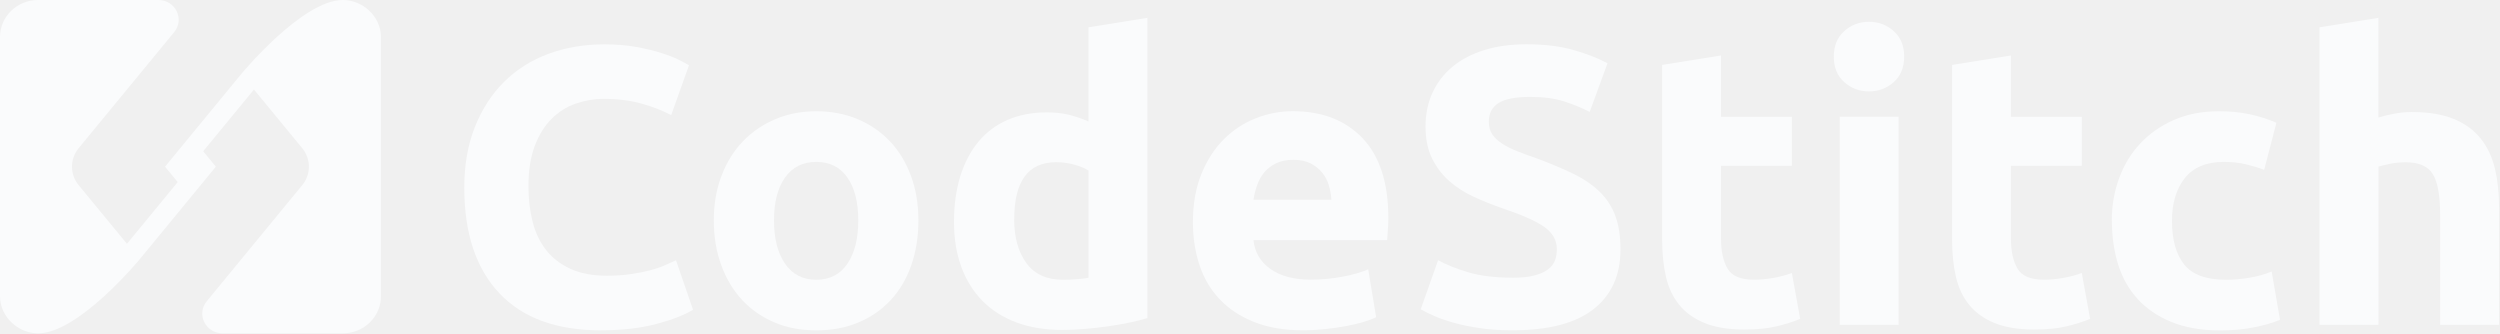
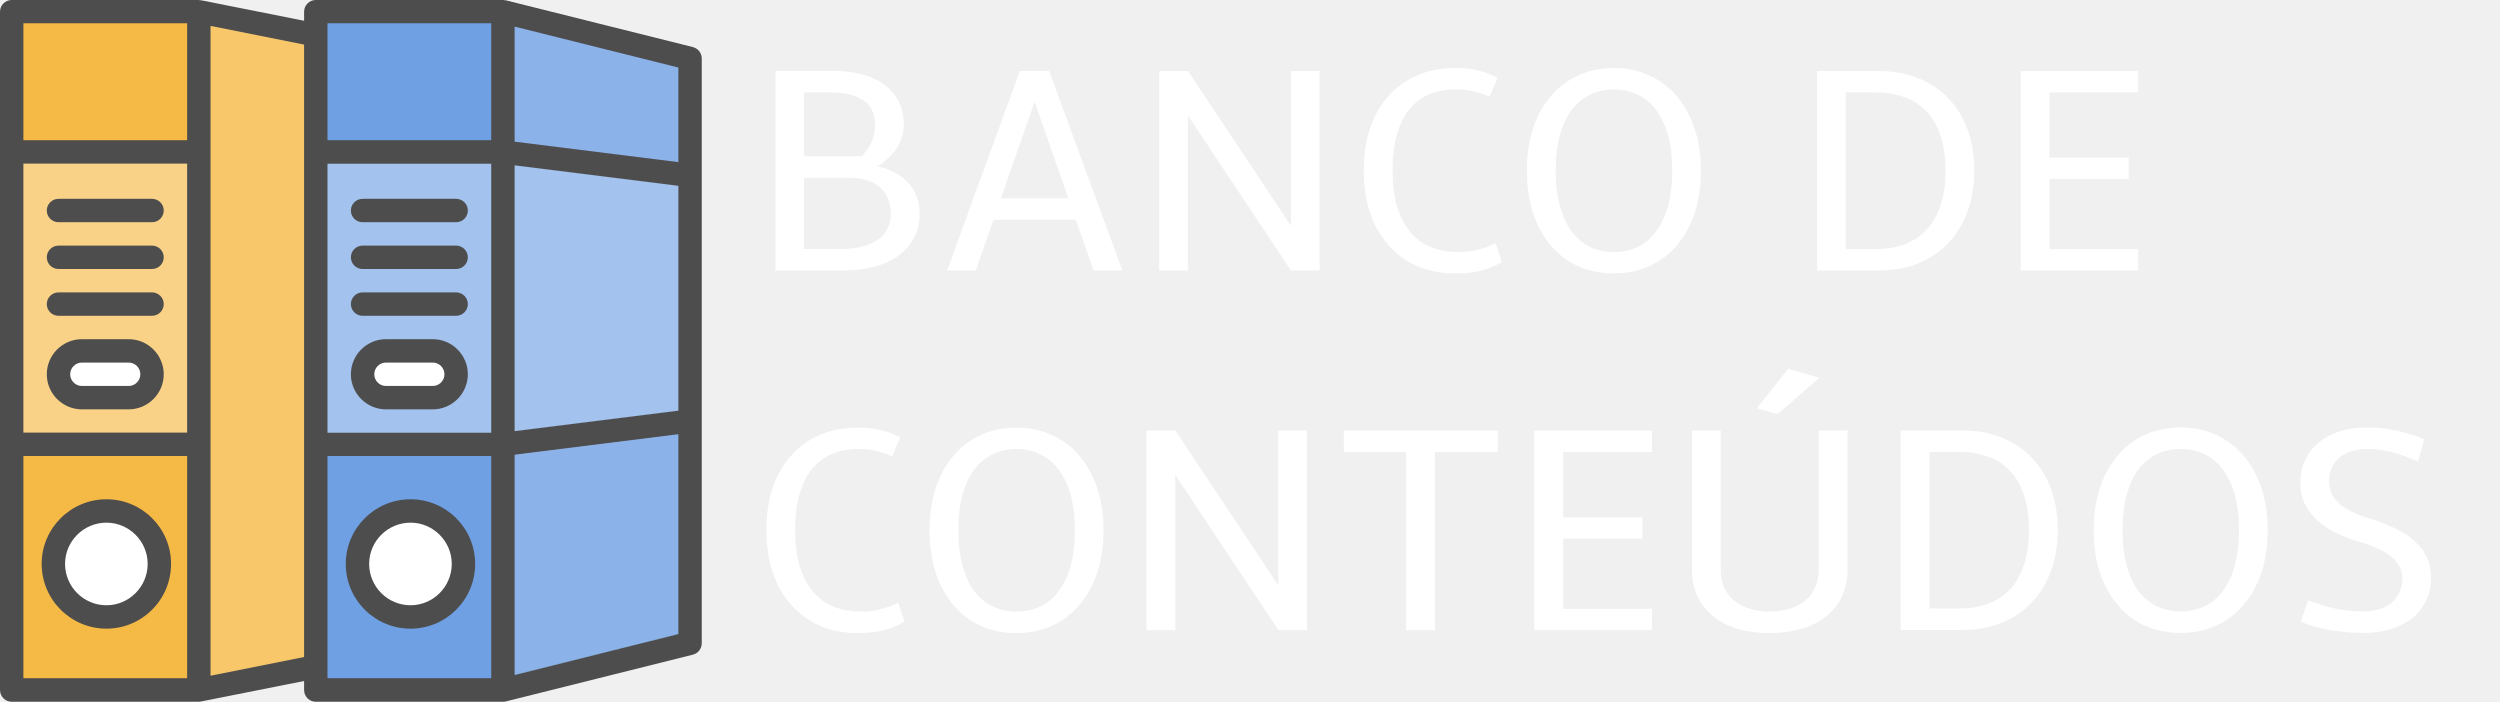
- <svg xmlns="http://www.w3.org/2000/svg" width="210" height="28" viewBox="0 0 210 28" fill="none">
-   <g clip-path="url(#clip0_19_3381)">
-     <path d="M28.796 0C25.391 0 20.262 6.22 20.262 6.22L15.998 11.405L13.863 14L14.928 15.295L10.663 20.48L6.609 15.555C5.859 14.645 5.859 13.355 6.609 12.445L14.633 2.695C15.528 1.61 14.733 0 13.298 0H3.2C1.435 0 0 1.395 0 3.11V24.89C0 26.61 1.525 28 3.2 28C6.604 28 11.733 21.78 11.733 21.78L15.998 16.595L18.132 14L17.067 12.705L21.332 7.52L25.386 12.445C26.136 13.355 26.136 14.645 25.386 15.555L17.367 25.305C16.472 26.39 17.267 28 18.702 28H28.8C30.565 28 32 26.605 32 24.89V3.11C32 1.39 30.475 0 28.8 0H28.796Z" fill="#FAFBFC" />
-     <path d="M50.495 27.75C46.75 27.75 43.9 26.71 41.94 24.625C39.98 22.545 39 19.59 39 15.755C39 13.85 39.3 12.15 39.895 10.655C40.495 9.16 41.31 7.895 42.355 6.865C43.395 5.835 44.635 5.055 46.075 4.52C47.515 3.99 49.075 3.725 50.76 3.725C51.735 3.725 52.62 3.795 53.42 3.94C54.215 4.085 54.915 4.25 55.515 4.44C56.115 4.63 56.61 4.82 57.01 5.02C57.41 5.22 57.695 5.375 57.875 5.485L56.38 9.67C55.67 9.295 54.845 8.97 53.905 8.705C52.965 8.44 51.895 8.305 50.7 8.305C49.905 8.305 49.12 8.44 48.355 8.705C47.59 8.97 46.915 9.4 46.33 9.985C45.745 10.57 45.27 11.33 44.92 12.26C44.565 13.19 44.39 14.32 44.39 15.65C44.39 16.715 44.505 17.705 44.74 18.625C44.97 19.545 45.35 20.335 45.87 21C46.39 21.665 47.07 22.19 47.915 22.58C48.755 22.97 49.775 23.16 50.97 23.16C51.725 23.16 52.4 23.115 52.995 23.025C53.595 22.935 54.125 22.83 54.59 22.71C55.055 22.59 55.465 22.45 55.82 22.295C56.175 22.14 56.495 21.995 56.785 21.865L58.215 26.02C57.485 26.465 56.455 26.86 55.125 27.215C53.795 27.57 52.255 27.745 50.505 27.745L50.495 27.75Z" fill="#FAFBFC" />
-     <path d="M77.145 18.515C77.145 19.89 76.945 21.145 76.545 22.285C76.145 23.425 75.57 24.4 74.815 25.21C74.06 26.02 73.16 26.645 72.105 27.085C71.055 27.53 69.875 27.75 68.565 27.75C67.255 27.75 66.11 27.53 65.06 27.085C64.005 26.64 63.105 26.015 62.35 25.21C61.595 24.4 61.01 23.425 60.59 22.285C60.17 21.145 59.96 19.89 59.96 18.515C59.96 17.14 60.175 15.89 60.61 14.76C61.04 13.63 61.64 12.665 62.405 11.87C63.17 11.075 64.075 10.455 65.13 10.01C66.18 9.565 67.33 9.345 68.57 9.345C69.81 9.345 70.99 9.565 72.045 10.01C73.095 10.455 74 11.075 74.755 11.87C75.51 12.665 76.095 13.63 76.515 14.76C76.935 15.89 77.145 17.14 77.145 18.515ZM72.095 18.515C72.095 16.985 71.79 15.785 71.18 14.91C70.57 14.035 69.7 13.6 68.57 13.6C67.44 13.6 66.565 14.035 65.945 14.91C65.325 15.785 65.015 16.985 65.015 18.515C65.015 20.045 65.325 21.255 65.945 22.155C66.565 23.05 67.44 23.5 68.57 23.5C69.7 23.5 70.57 23.05 71.18 22.155C71.79 21.26 72.095 20.045 72.095 18.515Z" fill="#FAFBFC" />
-     <path d="M96.385 26.72C95.94 26.855 95.435 26.98 94.855 27.1C94.28 27.22 93.675 27.325 93.045 27.415C92.415 27.505 91.77 27.575 91.12 27.63C90.465 27.685 89.84 27.715 89.24 27.715C87.8 27.715 86.515 27.505 85.385 27.085C84.255 26.665 83.305 26.06 82.53 25.275C81.755 24.49 81.16 23.535 80.75 22.415C80.34 21.295 80.135 20.04 80.135 18.645C80.135 17.25 80.31 15.95 80.665 14.805C81.02 13.665 81.53 12.695 82.195 11.895C82.86 11.1 83.675 10.49 84.635 10.07C85.6 9.65 86.7 9.44 87.94 9.44C88.625 9.44 89.24 9.505 89.785 9.64C90.325 9.775 90.875 9.96 91.43 10.205V2.295L96.38 1.5V26.72H96.385ZM85.19 18.415C85.19 19.945 85.535 21.175 86.22 22.105C86.905 23.035 87.925 23.5 89.275 23.5C89.72 23.5 90.13 23.485 90.505 23.45C90.88 23.415 91.19 23.38 91.435 23.335V14.325C91.125 14.125 90.72 13.96 90.225 13.825C89.725 13.69 89.22 13.625 88.715 13.625C86.365 13.625 85.195 15.22 85.195 18.41L85.19 18.415Z" fill="#FAFBFC" />
-     <path d="M100.205 18.68C100.205 17.13 100.445 15.77 100.92 14.61C101.395 13.445 102.02 12.48 102.8 11.7C103.575 10.925 104.465 10.34 105.475 9.94C106.485 9.54 107.52 9.34 108.58 9.34C111.06 9.34 113.02 10.1 114.46 11.615C115.9 13.135 116.62 15.365 116.62 18.31C116.62 18.6 116.61 18.915 116.585 19.255C116.565 19.6 116.54 19.905 116.52 20.17H105.29C105.4 21.19 105.875 21.995 106.72 22.595C107.56 23.195 108.69 23.49 110.11 23.49C111.02 23.49 111.91 23.405 112.785 23.24C113.66 23.075 114.375 22.87 114.93 22.625L115.595 26.645C115.33 26.78 114.975 26.91 114.53 27.045C114.085 27.18 113.595 27.295 113.05 27.395C112.505 27.495 111.925 27.58 111.305 27.645C110.685 27.71 110.065 27.745 109.445 27.745C107.87 27.745 106.505 27.51 105.34 27.045C104.175 26.58 103.215 25.945 102.45 25.135C101.685 24.325 101.12 23.37 100.755 22.26C100.39 21.155 100.205 19.955 100.205 18.67V18.68ZM111.835 16.785C111.815 16.365 111.74 15.955 111.62 15.555C111.5 15.155 111.31 14.8 111.055 14.49C110.8 14.18 110.48 13.925 110.09 13.725C109.7 13.525 109.22 13.425 108.645 13.425C108.07 13.425 107.615 13.52 107.215 13.705C106.815 13.895 106.485 14.145 106.22 14.455C105.955 14.765 105.75 15.125 105.605 15.535C105.46 15.945 105.355 16.36 105.29 16.78H111.835V16.785Z" fill="#FAFBFC" />
-     <path d="M127.055 23.33C127.785 23.33 128.39 23.27 128.865 23.145C129.34 23.025 129.725 22.855 130.01 22.645C130.3 22.435 130.495 22.185 130.61 21.895C130.72 21.605 130.775 21.285 130.775 20.93C130.775 20.175 130.42 19.55 129.71 19.055C129 18.555 127.78 18.02 126.055 17.445C125.3 17.18 124.55 16.875 123.795 16.53C123.04 16.185 122.365 15.755 121.77 15.235C121.17 14.715 120.685 14.085 120.31 13.34C119.935 12.6 119.745 11.695 119.745 10.63C119.745 9.565 119.945 8.61 120.345 7.755C120.745 6.9 121.31 6.175 122.04 5.58C122.77 4.98 123.655 4.525 124.7 4.2C125.74 3.88 126.915 3.72 128.22 3.72C129.77 3.72 131.11 3.885 132.24 4.22C133.37 4.55 134.3 4.92 135.03 5.315L133.535 9.4C132.89 9.07 132.18 8.775 131.39 8.52C130.605 8.265 129.655 8.14 128.55 8.14C127.31 8.14 126.42 8.31 125.875 8.655C125.33 9 125.06 9.525 125.06 10.235C125.06 10.655 125.16 11.01 125.36 11.3C125.56 11.59 125.84 11.85 126.205 12.08C126.57 12.315 126.99 12.525 127.465 12.71C127.94 12.9 128.465 13.09 129.045 13.29C130.24 13.735 131.28 14.17 132.17 14.605C133.055 15.035 133.79 15.54 134.38 16.115C134.965 16.69 135.405 17.365 135.69 18.14C135.98 18.915 136.12 19.855 136.12 20.965C136.12 23.115 135.365 24.78 133.86 25.965C132.355 27.15 130.085 27.745 127.05 27.745C126.03 27.745 125.11 27.685 124.29 27.56C123.47 27.44 122.745 27.29 122.115 27.11C121.485 26.935 120.94 26.745 120.485 26.545C120.03 26.345 119.65 26.16 119.34 25.98L120.8 21.86C121.485 22.235 122.335 22.575 123.34 22.875C124.345 23.175 125.585 23.325 127.045 23.325L127.055 23.33Z" fill="#FAFBFC" />
-     <path d="M139.615 5.455L144.565 4.66V9.81H150.515V13.93H144.565V20.075C144.565 21.115 144.75 21.945 145.115 22.565C145.48 23.185 146.215 23.495 147.325 23.495C147.855 23.495 148.405 23.445 148.97 23.345C149.535 23.245 150.05 23.105 150.515 22.93L151.215 26.785C150.615 27.03 149.95 27.24 149.22 27.415C148.49 27.59 147.59 27.68 146.53 27.68C145.18 27.68 144.06 27.495 143.175 27.13C142.29 26.765 141.58 26.255 141.05 25.6C140.52 24.945 140.145 24.155 139.935 23.225C139.725 22.295 139.62 21.265 139.62 20.135V5.455H139.615Z" fill="#FAFBFC" />
-     <path d="M159.95 4.755C159.95 5.665 159.655 6.38 159.07 6.9C158.485 7.42 157.79 7.68 156.995 7.68C156.2 7.68 155.505 7.42 154.92 6.9C154.335 6.38 154.04 5.665 154.04 4.755C154.04 3.845 154.335 3.135 154.92 2.61C155.505 2.09 156.2 1.83 156.995 1.83C157.79 1.83 158.485 2.09 159.07 2.61C159.655 3.13 159.95 3.845 159.95 4.755ZM159.485 27.285H154.535V9.805H159.485V27.285Z" fill="#FAFBFC" />
-     <path d="M163.97 5.455L168.92 4.66V9.81H174.87V13.93H168.92V20.075C168.92 21.115 169.105 21.945 169.47 22.565C169.835 23.185 170.57 23.495 171.68 23.495C172.21 23.495 172.76 23.445 173.325 23.345C173.89 23.245 174.405 23.105 174.87 22.93L175.57 26.785C174.97 27.03 174.305 27.24 173.575 27.415C172.845 27.59 171.945 27.68 170.885 27.68C169.535 27.68 168.415 27.495 167.53 27.13C166.645 26.765 165.935 26.255 165.405 25.6C164.875 24.945 164.5 24.155 164.29 23.225C164.08 22.295 163.975 21.265 163.975 20.135V5.455H163.97Z" fill="#FAFBFC" />
-     <path d="M177.39 18.545C177.39 17.28 177.595 16.09 178.005 14.975C178.415 13.855 179.005 12.88 179.785 12.05C180.56 11.22 181.5 10.56 182.61 10.075C183.72 9.59 184.98 9.345 186.4 9.345C187.33 9.345 188.185 9.43 188.96 9.595C189.735 9.76 190.49 10 191.22 10.31L190.19 14.265C189.725 14.09 189.215 13.935 188.66 13.8C188.105 13.665 187.485 13.6 186.8 13.6C185.34 13.6 184.245 14.055 183.525 14.96C182.805 15.87 182.445 17.065 182.445 18.55C182.445 20.125 182.785 21.34 183.46 22.205C184.135 23.07 185.315 23.5 187 23.5C187.6 23.5 188.24 23.445 188.925 23.335C189.61 23.225 190.245 23.045 190.82 22.805L191.52 26.86C190.945 27.105 190.225 27.315 189.36 27.49C188.495 27.665 187.545 27.755 186.505 27.755C184.91 27.755 183.535 27.515 182.385 27.04C181.235 26.565 180.285 25.915 179.545 25.095C178.8 24.275 178.26 23.305 177.915 22.19C177.57 21.07 177.4 19.86 177.4 18.55L177.39 18.545Z" fill="#FAFBFC" />
-     <path d="M194.835 27.285V2.295L199.785 1.5V9.875C200.12 9.765 200.545 9.66 201.065 9.56C201.585 9.46 202.09 9.41 202.575 9.41C203.995 9.41 205.17 9.605 206.115 9.99C207.055 10.38 207.81 10.925 208.375 11.635C208.94 12.345 209.34 13.185 209.57 14.16C209.805 15.135 209.92 16.22 209.92 17.415V27.285H204.97V18.015C204.97 16.42 204.765 15.29 204.355 14.625C203.945 13.96 203.185 13.63 202.08 13.63C201.635 13.63 201.22 13.67 200.835 13.745C200.445 13.825 200.1 13.905 199.79 13.995V27.285H194.84H194.835Z" fill="#FAFBFC" />
+ <svg xmlns="http://www.w3.org/2000/svg" version="1.2" viewBox="0 0 1710 480" width="1710" height="480">
+   <style>
+ 		.s0 { fill: #f5b945 } 
+ 		.s1 { fill: #f7c76a } 
+ 		.s2 { fill: #ffffff } 
+ 		.s3 { fill: #f9d288 } 
+ 		.s4 { fill: #6fa0e3 } 
+ 		.s5 { fill: #a3c2ed } 
+ 		.s6 { fill: #8cb3e9 } 
+ 		.s7 { fill: #4d4d4d } 
+ 	</style>
+   <path id="Layer" class="s0" d="m8 8h128v464h-128z" />
+   <path id="Layer" class="s1" d="m216 456l-80 16v-464l80 16z" />
+   <path id="Layer" class="s2" d="m72.7 422c-20 0-36.2-16.2-36.2-36.2 0-20.1 16.2-36.3 36.2-36.3 20.1 0 36.3 16.2 36.3 36.3 0 20-16.2 36.2-36.3 36.2z" />
+   <path id="Layer" class="s3" d="m8 104h128v200h-128z" />
+   <path id="Layer" class="s2" d="m88 272h-32c-8.8 0-16-7.2-16-16 0-8.8 7.2-16 16-16h32c8.8 0 16 7.2 16 16 0 8.8-7.2 16-16 16z" />
+   <path id="Layer" class="s4" d="m216 8h128v464h-128z" />
+   <path id="Layer" class="s2" d="m280.7 422c-20 0-36.2-16.2-36.2-36.2 0-20.1 16.2-36.3 36.2-36.3 20.1 0 36.3 16.2 36.3 36.3 0 20-16.2 36.2-36.3 36.2z" />
+   <path id="Layer" class="s5" d="m216 104h128v200h-128z" />
+   <path id="Layer" class="s2" d="m296 272h-32c-8.8 0-16-7.2-16-16 0-8.8 7.2-16 16-16h32c8.8 0 16 7.2 16 16 0 8.8-7.2 16-16 16z" />
+   <path id="Layer" class="s6" d="m472 432l-128 32v-464l128 32z" />
+   <path id="Layer" class="s5" d="m472 288l-128 16v-200l128 16z" />
+   <g id="Layer">
+     <path id="Layer" fill-rule="evenodd" class="s7" d="m117 385.7c0 24.5-19.8 44.3-44.2 44.3-24.4 0-44.3-19.8-44.3-44.3 0-24.4 19.9-44.2 44.3-44.2 24.4 0 44.2 19.8 44.2 44.2zm-16 0c0-15.5-12.7-28.2-28.2-28.2-15.6 0-28.3 12.7-28.3 28.2 0 15.6 12.7 28.3 28.3 28.3 15.5 0 28.2-12.7 28.2-28.3z" />
+     <path id="Layer" class="s7" d="m104 136h-64c-4.4 0-8 3.6-8 8 0 4.4 3.6 8 8 8h64c4.4 0 8-3.6 8-8 0-4.4-3.6-8-8-8z" />
+     <path id="Layer" class="s7" d="m104 168h-64c-4.4 0-8 3.6-8 8 0 4.4 3.6 8 8 8h64c4.4 0 8-3.6 8-8 0-4.4-3.6-8-8-8z" />
+     <path id="Layer" class="s7" d="m104 200h-64c-4.4 0-8 3.6-8 8 0 4.4 3.6 8 8 8h64c4.4 0 8-3.6 8-8 0-4.4-3.6-8-8-8z" />
+     <path id="Layer" fill-rule="evenodd" class="s7" d="m112 256c0 13.2-10.8 24-24 24h-32c-13.2 0-24-10.8-24-24 0-13.2 10.8-24 24-24h32c13.2 0 24 10.8 24 24zm-16 0c0-4.4-3.6-8-8-8h-32c-4.4 0-8 3.6-8 8 0 4.4 3.6 8 8 8h32c4.4 0 8-3.6 8-8z" />
+     <path id="Layer" fill-rule="evenodd" class="s7" d="m325 385.7c0 24.5-19.8 44.3-44.2 44.3-24.4 0-44.3-19.8-44.3-44.3 0-24.4 19.9-44.2 44.3-44.2 24.4 0 44.2 19.8 44.2 44.2zm-16 0c0-15.5-12.7-28.2-28.2-28.2-15.6 0-28.3 12.7-28.3 28.2 0 15.6 12.7 28.3 28.3 28.3 15.5 0 28.2-12.7 28.2-28.3z" />
+     <path id="Layer" class="s7" d="m312 136h-64c-4.4 0-8 3.6-8 8 0 4.4 3.6 8 8 8h64c4.4 0 8-3.6 8-8 0-4.4-3.6-8-8-8z" />
+     <path id="Layer" class="s7" d="m312 168h-64c-4.4 0-8 3.6-8 8 0 4.4 3.6 8 8 8h64c4.4 0 8-3.6 8-8 0-4.4-3.6-8-8-8z" />
+     <path id="Layer" class="s7" d="m312 200h-64c-4.4 0-8 3.6-8 8 0 4.4 3.6 8 8 8h64c4.4 0 8-3.6 8-8 0-4.4-3.6-8-8-8z" />
+     <path id="Layer" fill-rule="evenodd" class="s7" d="m320 256c0 13.2-10.8 24-24 24h-32c-13.2 0-24-10.8-24-24 0-13.2 10.8-24 24-24h32c13.2 0 24 10.8 24 24zm-16 0c0-4.4-3.6-8-8-8h-32c-4.4 0-8 3.6-8 8 0 4.4 3.6 8 8 8h32c4.4 0 8-3.6 8-8z" />
+     <path id="Layer" fill-rule="evenodd" class="s7" d="m480 40v400c0 3.7-2.5 6.9-6.1 7.8l-128 32q-0.9 0.2-1.9 0.2h-128c-4.4 0-8-3.6-8-8v-6.2l-70.4 14q-0.8 0.2-1.6 0.2h-128c-4.4 0-8-3.6-8-8v-464c0-4.4 3.6-8 8-8h128c0.3 0 0.6 0.1 0.9 0.2 0.2 0 0.4-0.1 0.7 0l70.4 14v-6.2c0-4.4 3.6-8 8-8h128c0.4 0 0.7 0.2 1.1 0.2 0.3 0.1 0.6 0 0.8 0l128 32c3.6 0.9 6.1 4.1 6.1 7.8zm-256 256h112v-184h-112zm128-1.1l112-14v-153.8l-112-14zm112-248.7l-112-28v78.7l112 14zm-240 49.7h112v-80h-112zm-208 200h112v-184h-112zm0-280v80h112v-80zm0 448h112v-152h-112zm192-14.5v-418.9l-64-12.8v444.5zm16 14.5h112v-152h-112zm240-30.2v-136.7l-112 14v150.7z" />
+     <path id="BANCO DE CONTEÚDOS" class="s2" aria-label="BANCO DE CONTEÚDOS" d="m530.4 185v-136.5h39.9q11.5 0 20.4 2.6 8.9 2.6 15.1 7.5 6.1 4.8 9.2 11.5 3.2 6.7 3.2 14.9 0 5.7-1.8 10.3-1.7 4.5-4.4 8-2.6 3.5-5.8 6.1-3.1 2.6-5.9 4.4 13.6 3.1 21.1 11.5 7.7 8.3 7.7 21.2 0 8.6-3.7 15.7-3.5 7.1-10.3 12.3-6.7 5-16.5 7.8-9.6 2.7-21.7 2.7zm50.9-63.4h-31.3v48.7h24.5q7.8 0 14.2-1.4 6.4-1.5 10.9-4.4 4.6-3 7.1-7.4 2.6-4.5 2.6-10.6 0-6.2-2-10.8-1.9-4.6-5.6-7.7-3.6-3.2-8.8-4.8-5.1-1.6-11.6-1.6zm-13.3-58.4h-18v43.7h39.5q1.3-1.6 2.8-3.4 1.6-1.8 2.9-4.3 1.4-2.5 2.3-5.9 1-3.4 1-8.3 0-11.1-8-16.4-8-5.4-22.5-5.4zm180 121.8l-12.1-34.7h-56.4l-12 34.7h-19.7l49.8-136.5h20l50.1 136.5zm-40.3-115.4l-23.1 66h46.1zm85.2 115.4v-136.4h19.6v0.1l0.1-0.1 70.4 105.9v-105.9h19.6v136.4h-19.6l-70.5-106.1v106.1zm139.9-68.4q0-15.9 4.3-28.8 4.4-13 12.6-22.1 8.1-9.2 19.6-14.1 11.7-5.1 26.2-5.1 5.2 0 9.3 0.6 4.2 0.5 7.6 1.5 3.5 0.9 6.4 2.1 2.9 1.2 5.5 2.5l-5.5 13q-4.9-2.3-10.6-3.6-5.6-1.4-12.7-1.4-9.6 0-17.5 3.2-8 3.2-13.7 10-5.6 6.8-8.7 17.2-3.1 10.4-3.1 25 0 14.5 3.2 25.1 3.3 10.5 9.2 17.3 6 6.9 14.3 10.2 8.3 3.2 18.5 3.2 4.4 0 8-0.5 3.7-0.6 6.8-1.5 3.1-0.9 5.7-1.9 2.6-1.1 4.8-2.1l4.3 12.8q-5.4 3.3-13 5.6-7.5 2.2-18.8 2.2-14.5 0-26.2-5-11.5-5.1-19.6-14.3-8.2-9.3-12.6-22.2-4.3-13.1-4.3-28.9zm111.6 0.2q0-16.2 4.3-29.1 4.4-13.1 12.3-22.2 7.8-9.1 18.7-14 11-5 24.1-5 13.1 0 24 5 11 4.9 18.9 14 7.9 9.1 12.3 22.2 4.4 12.9 4.4 29.1 0 16.2-4.4 29.3-4.4 12.9-12.3 22.1-7.9 9.1-18.9 14-10.9 4.8-24 4.8-13.1 0-24.1-4.8-10.9-4.9-18.7-14-7.9-9.2-12.3-22.1-4.3-13.1-4.3-29.3zm19.7 0q0 13.9 2.9 24.4 2.9 10.4 8.1 17.3 5.3 7 12.7 10.5 7.3 3.4 16 3.4 8.9 0 16.2-3.4 7.4-3.5 12.6-10.5 5.3-6.9 8.3-17.3 2.9-10.5 2.9-24.4 0-14-2.9-24.4-3-10.4-8.3-17.4-5.2-6.9-12.6-10.3-7.3-3.5-16.2-3.5-8.7 0-16 3.5-7.4 3.4-12.7 10.3-5.2 7-8.1 17.4-2.9 10.4-2.9 24.4zm178.8 68.2v-136.4h42.2q14.9 0 27 4.9 12.1 4.8 20.5 13.7 8.6 8.8 13.2 21.4 4.6 12.5 4.6 28 0 15.4-4.6 28.1-4.6 12.5-13.2 21.6-8.4 8.9-20.5 13.8-12.1 4.9-27 4.9zm39.9-121.8h-20.3v107.2h20.3q10.6 0 19.5-3.1 8.8-3.2 15.1-9.8 6.4-6.6 9.8-16.7 3.5-10.2 3.5-24.2 0-14-3.5-24.1-3.4-10.1-9.8-16.6-6.3-6.5-15.1-9.6-8.9-3.1-19.5-3.1zm179.7 121.8h-80.3v-136.4h80.3v14.6h-60.7v44.6h54.2v14.6h-54.2v48h60.7zm-938.3 177.5q0-15.8 4.3-28.8 4.4-12.9 12.6-22 8.1-9.3 19.6-14.2 11.7-5 26.2-5 5.2 0 9.3 0.6 4.2 0.5 7.6 1.4 3.5 0.9 6.4 2.1 2.9 1.2 5.5 2.5l-5.5 13.1q-4.9-2.3-10.6-3.7-5.6-1.4-12.7-1.4-9.6 0-17.5 3.3-8 3.2-13.7 10-5.6 6.7-8.7 17.2-3.1 10.4-3.1 24.9 0 14.6 3.2 25.1 3.3 10.6 9.2 17.4 6 6.8 14.3 10.1 8.3 3.2 18.5 3.2 4.4 0 8-0.5 3.7-0.6 6.8-1.5 3.1-0.9 5.7-1.9 2.6-1.1 4.8-2.1l4.3 12.9q-5.4 3.3-13 5.6-7.5 2.2-18.8 2.2-14.5 0-26.2-5-11.5-5.1-19.6-14.4-8.2-9.2-12.6-22.2-4.3-13-4.3-28.9zm111.6 0.2q0-16.1 4.3-29.1 4.4-13 12.3-22.1 7.8-9.2 18.7-14.1 11-4.9 24.1-4.9 13.1 0 24 4.9 11 4.9 18.9 14.1 7.9 9.1 12.3 22.1 4.4 13 4.4 29.1 0 16.3-4.4 29.3-4.4 13-12.3 22.1-7.9 9.2-18.9 14.1-10.9 4.8-24 4.8-13.1 0-24.1-4.8-10.9-4.9-18.7-14.1-7.9-9.1-12.3-22.1-4.3-13-4.3-29.3zm19.7 0q0 14 2.9 24.4 2.9 10.5 8.1 17.4 5.3 6.9 12.7 10.4 7.3 3.4 16 3.4 8.9 0 16.2-3.4 7.4-3.5 12.6-10.4 5.3-6.9 8.3-17.4 2.9-10.4 2.9-24.4 0-13.9-2.9-24.3-3-10.5-8.3-17.4-5.2-6.9-12.6-10.3-7.3-3.6-16.2-3.6-8.7 0-16 3.6-7.4 3.4-12.7 10.3-5.2 6.9-8.1 17.4-2.9 10.4-2.9 24.3zm128.7 68.3v-136.5h19.7v0.1l0.1-0.1 70.4 106v-106h19.6v136.5h-19.6l-70.5-106.2v106.2zm240.2-121.8h-42.9v121.8h-19.7v-121.8h-42.6v-14.7h105.2zm105.5 121.8h-80.4v-136.5h80.4v14.7h-60.7v44.6h54.2v14.6h-54.2v48h60.7zm114.1-41.4v-95.1h19.7v95.1q0 10.5-3.9 18.5-3.8 8-10.8 13.6-7.1 5.6-16.9 8.5-9.8 2.8-21.8 2.8-11.8 0-21.6-2.8-9.7-2.9-16.7-8.5-6.9-5.6-10.9-13.6-3.8-8-3.8-18.5v-95.1h19.7v95.1q0 7 2.4 12.4 2.5 5.3 6.9 8.9 4.5 3.6 10.6 5.5 6.1 1.9 13.4 1.9 7.5 0 13.8-1.9 6.2-1.9 10.6-5.5 4.4-3.6 6.8-8.9 2.5-5.4 2.5-12.4zm-42.3-110.4l21.4-26.9 21.3 6.1-28.6 24.9zm98.3 151.7v-136.5h42.1q15 0 27 4.9 12.2 4.8 20.6 13.8 8.5 8.8 13.2 21.4 4.6 12.5 4.6 27.9 0 15.5-4.6 28.1-4.7 12.6-13.2 21.6-8.4 9-20.6 13.9-12 4.9-27 4.9zm40-121.8h-20.3v107.1h20.3q10.6 0 19.4-3.1 8.9-3.2 15.2-9.7 6.3-6.6 9.7-16.8 3.5-10.1 3.5-24.2 0-13.9-3.5-24-3.4-10.2-9.7-16.6-6.3-6.5-15.2-9.6-8.8-3.1-19.4-3.1zm92.1 53.6q0-16.2 4.3-29.2 4.4-13 12.3-22.1 7.8-9.2 18.7-14.1 11-4.9 24.1-4.9 13.1 0 24 4.9 11 4.9 18.9 14.1 7.9 9.1 12.3 22.1 4.4 13 4.4 29.2 0 16.2-4.4 29.3-4.4 12.9-12.3 22-7.9 9.2-18.9 14.1-10.9 4.8-24 4.8-13.1 0-24.1-4.8-10.9-4.9-18.7-14.1-7.9-9.1-12.3-22-4.3-13.1-4.3-29.3zm19.7 0q0 13.9 2.9 24.3 2.9 10.5 8.1 17.4 5.3 6.9 12.7 10.4 7.3 3.4 16 3.4 8.8 0 16.2-3.4 7.4-3.5 12.6-10.4 5.3-6.9 8.2-17.4 3-10.4 3-24.3 0-14-3-24.4-2.9-10.5-8.2-17.4-5.2-6.9-12.6-10.3-7.4-3.5-16.2-3.5-8.7 0-16 3.5-7.4 3.4-12.7 10.3-5.2 6.9-8.1 17.4-2.9 10.4-2.9 24.4zm211 32.3q0 8.6-3.3 15.6-3.2 6.9-9.2 12-6 4.9-14.6 7.6-8.5 2.7-19 2.7-6 0-12.1-0.5-6-0.6-11.7-1.6-5.6-1-10.7-2.4-4.9-1.5-8.4-3.3l4.9-14.5q4.2 1.5 8.6 2.9 4.3 1.4 8.8 2.5 4.6 1 9.6 1.6 5 0.6 10.8 0.6 6.2 0 11.1-1.5 4.9-1.6 8.3-4.5 3.5-3 5.3-7.1 2-4.2 2-9.5 0-5-2.3-8.8-2.2-3.8-6.3-6.8-4.1-3.1-9.9-5.5-5.8-2.5-13-4.6-8-2.4-15-6-7-3.7-12.3-8.6-5.1-4.9-8.1-11-2.9-6.2-2.9-13.8 0-8.6 3.2-15.6 3.3-7.1 9.3-12.1 5.9-5 14.3-7.7 8.4-2.7 18.9-2.7 6.3 0 12.1 0.8 5.8 0.8 10.9 2 5 1.2 9.1 2.6 4.1 1.4 7 2.6l-4.3 15.1q-4.1-1.5-7.9-3-3.8-1.5-8-2.7-4-1.2-8.5-1.9-4.5-0.8-10-0.8-6.6 0-11.6 1.7-4.9 1.6-8.2 4.6-3.3 3-5 7.1-1.6 4.1-1.6 9 0 8.4 6.6 14.6 6.6 6.1 21.6 10.7 10.3 3.3 18.1 7.2 7.9 4 13 8.9 5.2 4.8 7.8 10.8 2.6 5.9 2.6 13.3z" />
  </g>
-   <defs>
-     <clipPath id="clip0_19_3381">
-       <rect width="210" height="28" fill="white" />
-     </clipPath>
-   </defs>
</svg>
